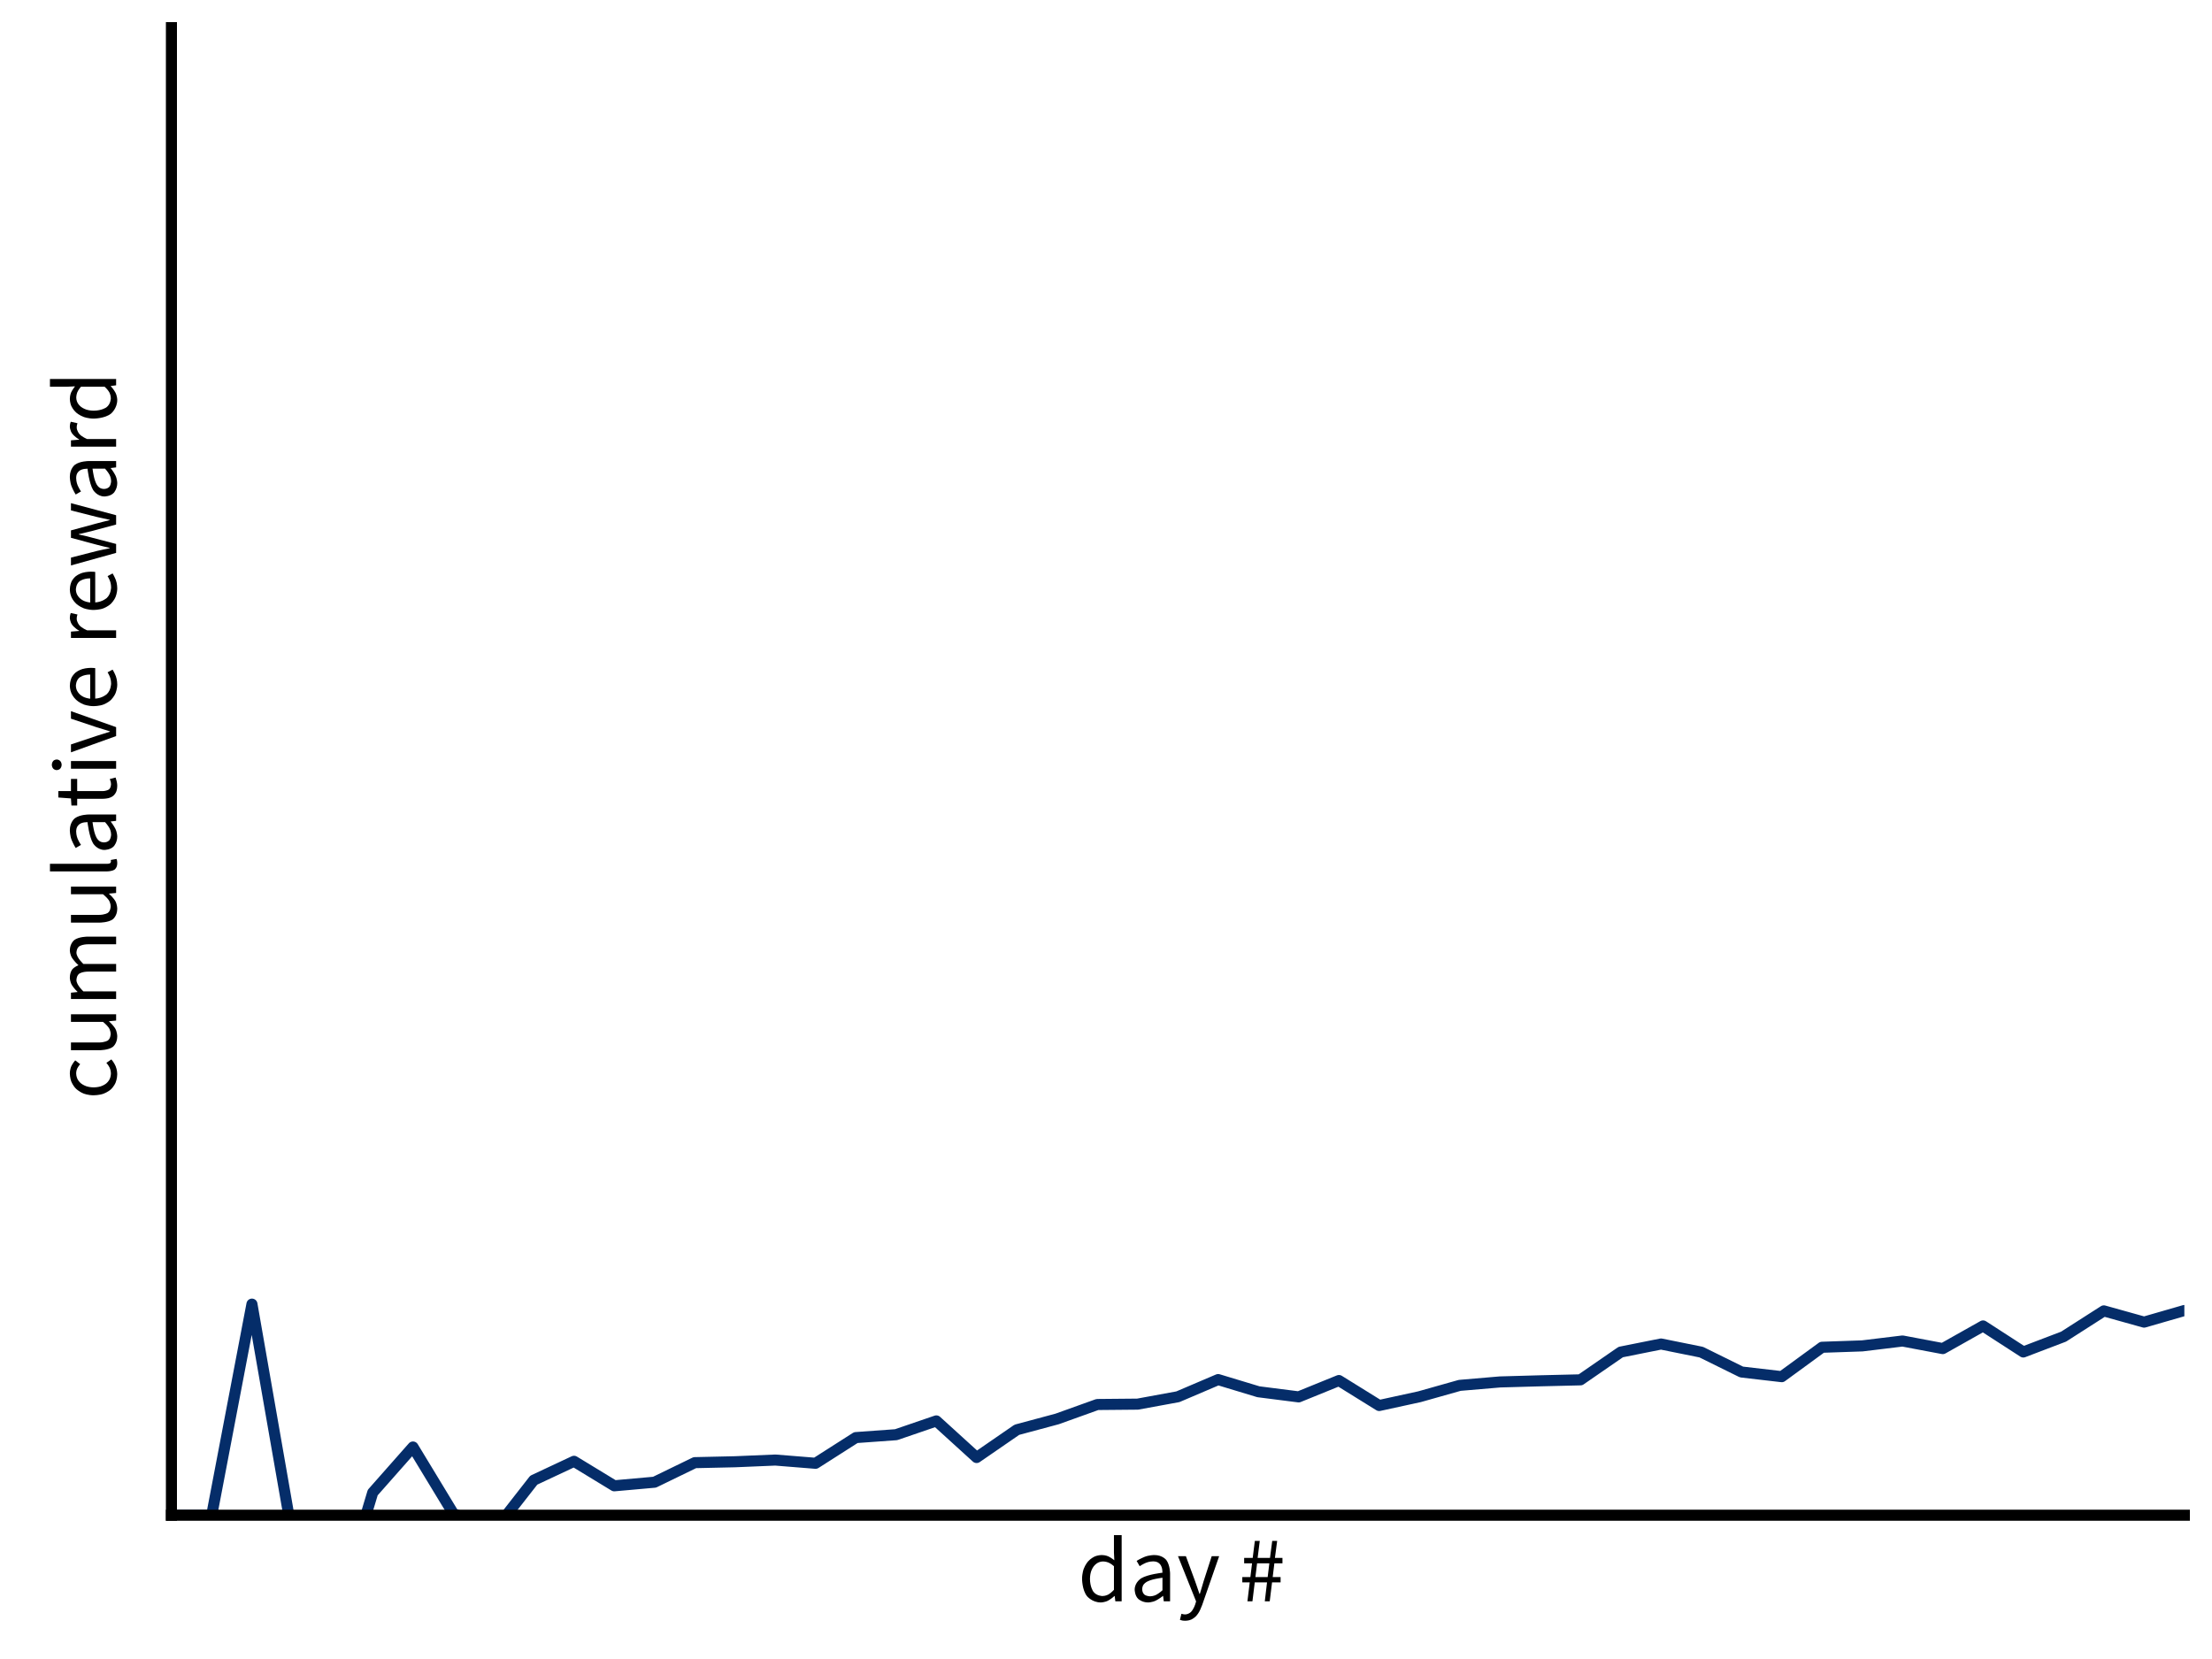
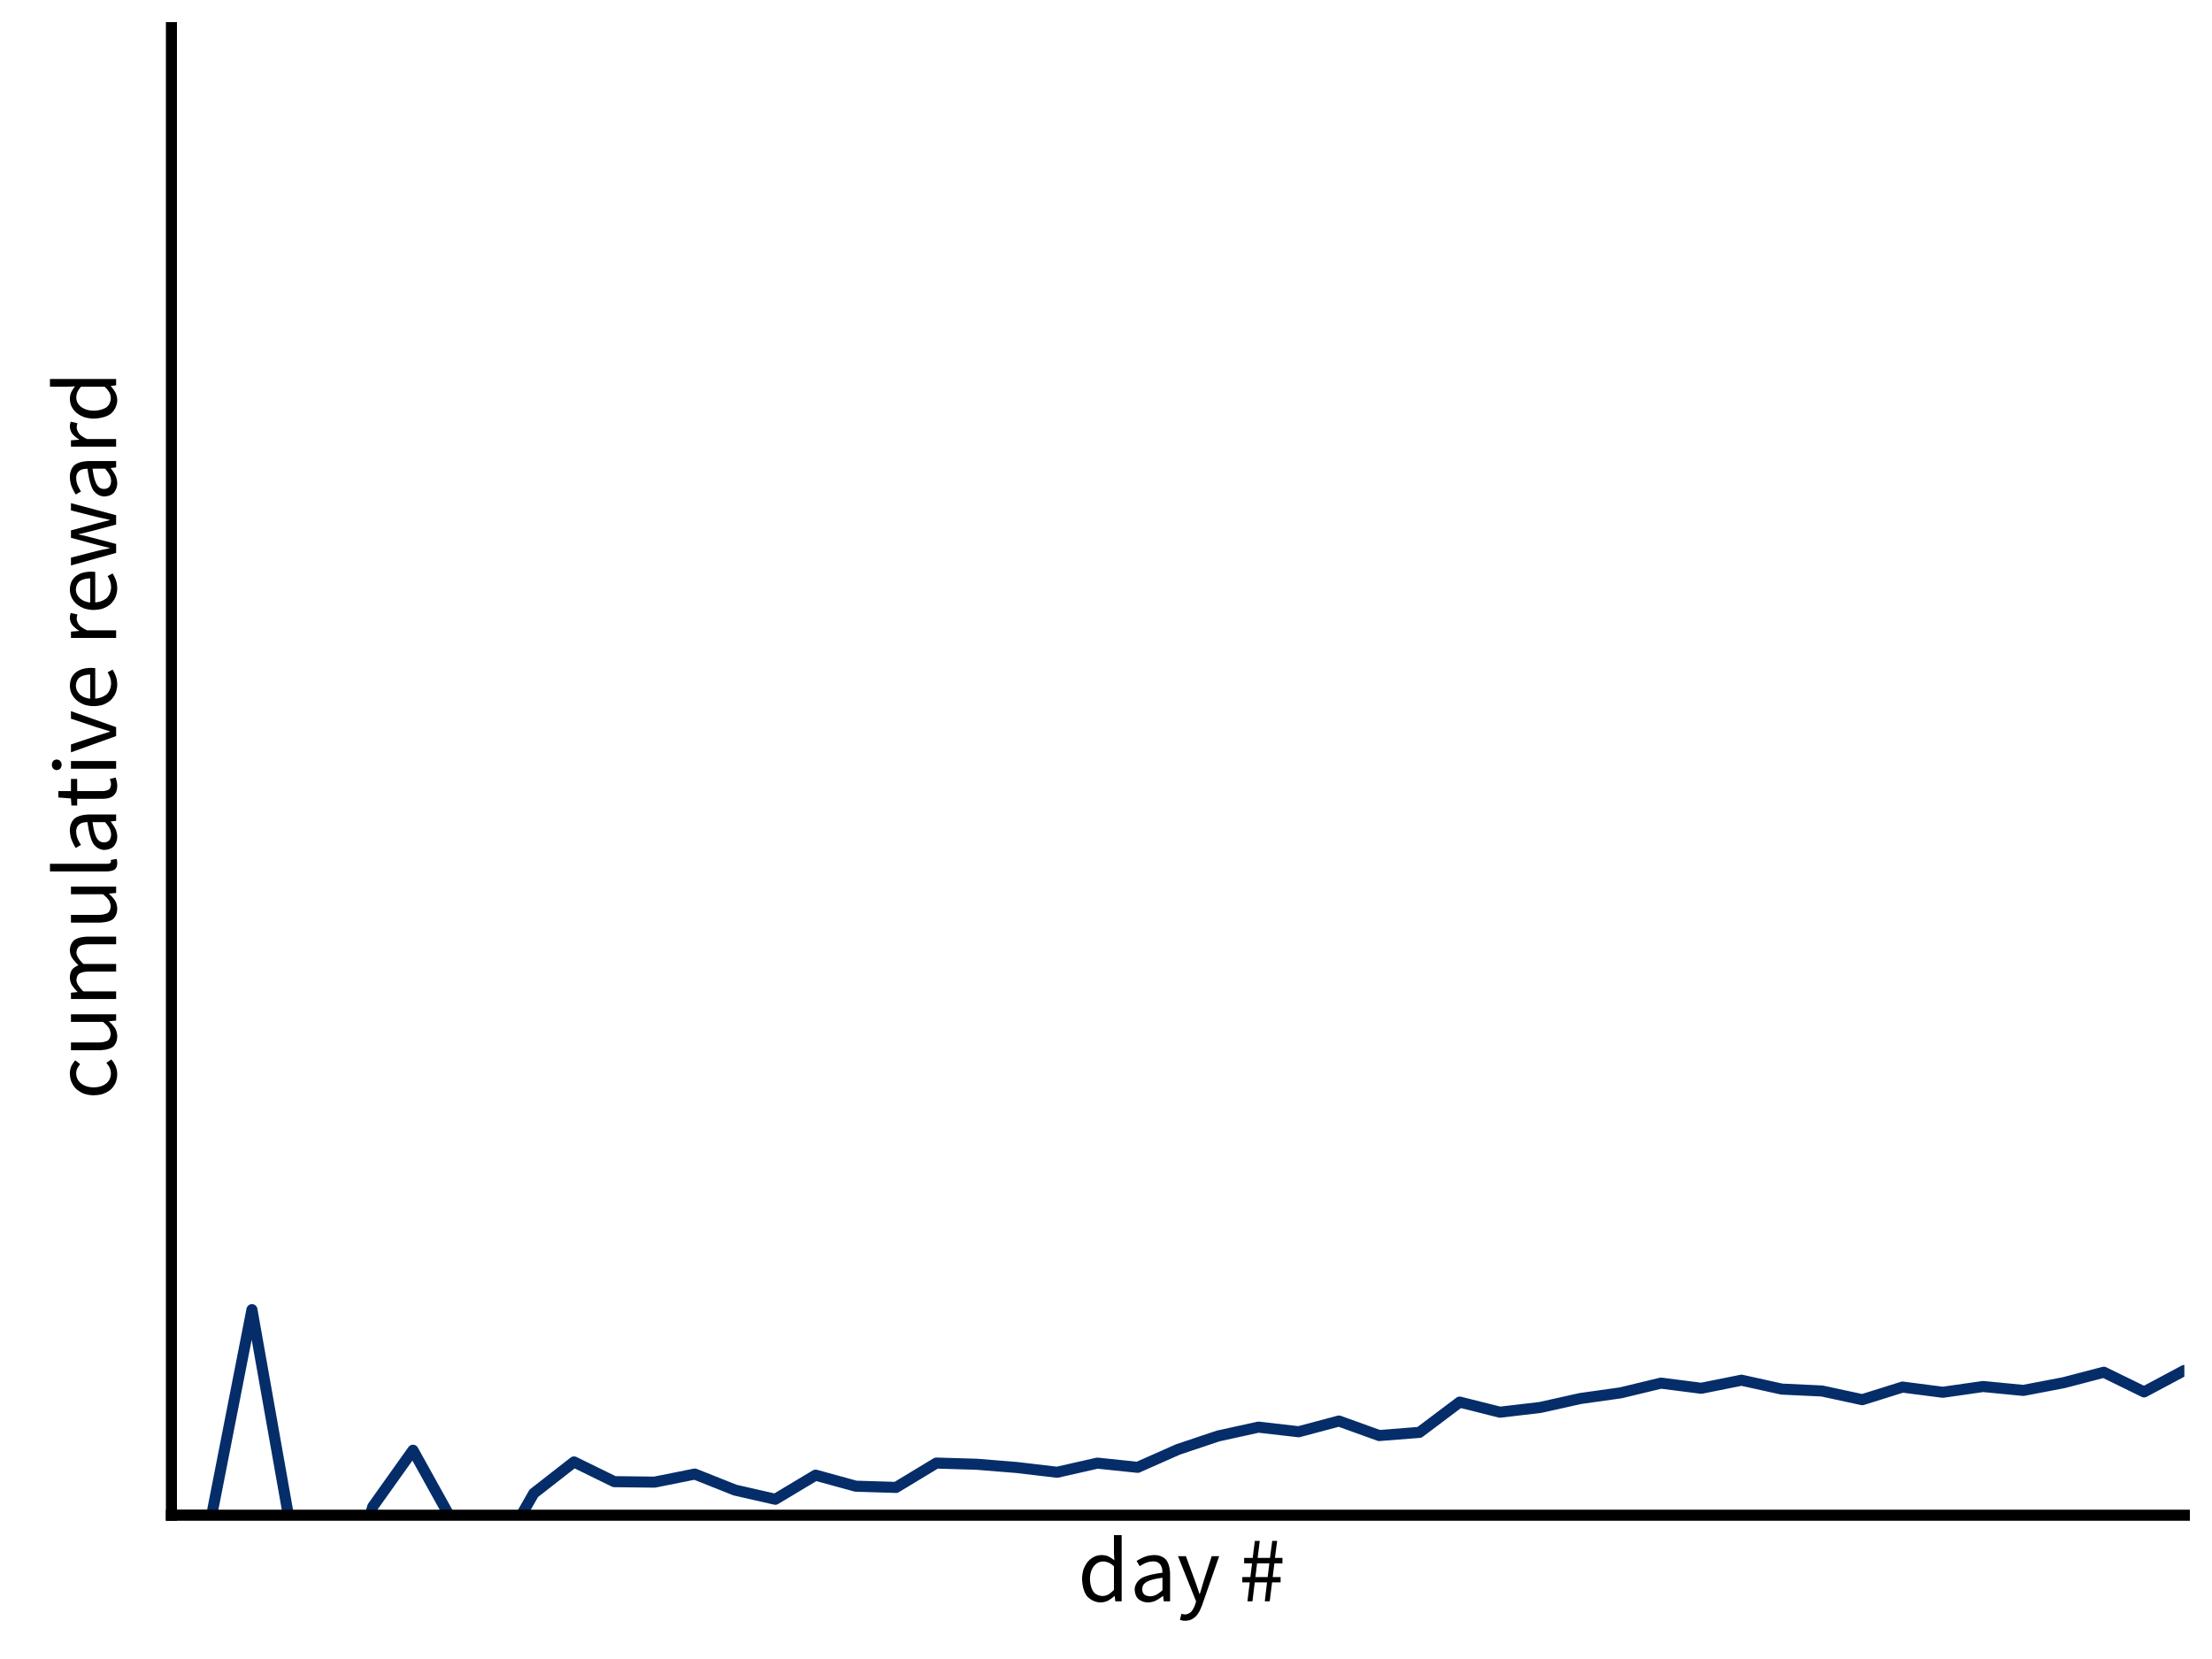
<svg xmlns="http://www.w3.org/2000/svg" height="600" stroke-opacity="1" viewBox="0.0 0.0 800.0 600.0" font-size="1" width="800" stroke="rgb(0,0,0)" version="1.1">
  <defs />
  <g stroke-linejoin="bevel" stroke-opacity="0.0" fill-opacity="0.0" stroke="rgb(0,0,0)" stroke-width="0.0" fill="rgb(0,0,0)" stroke-linecap="butt" stroke-miterlimit="10.0">
    <path d="M 0,0 v 600 h 800 v -600 Z" />
  </g>
  <g stroke-linejoin="round" stroke-opacity="1.0" fill-opacity="0.0" stroke="rgb(5,45,105)" stroke-width="4" fill="rgb(0,0,0)" stroke-linecap="round" stroke-miterlimit="10.0">
    <defs>
      <clipPath id="myClip1">
        <path d="M 62,10 v 538 h 728 v -538 Z" />
      </clipPath>
    </defs>
    <g clip-path="url(#myClip1)">
-       <path d="M 62,548 h 14.56 l 14.56,-76.342 l 14.56,83.379 l 14.56,33.203 l 14.56,-48.431 l 14.56,-16.482 l 14.56,24.008 l 14.56,6.612 l 14.56,-18.623 l 14.56,-6.827 l 14.56,8.864 l 14.56,-1.302 l 14.56,-7.072 l 14.56,-0.326 l 14.56,-0.613 l 14.56,1.17 l 14.56,-9.294 l 14.56,-1.046 l 14.56,-4.987 l 14.56,13.24 l 14.56,-10.034 l 14.56,-3.911 l 14.56,-5.229 l 14.56,-0.132 l 14.56,-2.671 l 14.56,-6.211 l 14.56,4.404 l 14.56,1.856 l 14.56,-5.918 l 14.56,9.036 l 14.56,-3.171 l 14.56,-4.11 l 14.56,-1.243 l 14.56,-0.409 l 14.56,-0.352 l 14.56,-10.047 l 14.56,-2.911 l 14.56,2.94 l 14.56,7.185 l 14.56,1.689 l 14.56,-10.634 l 14.56,-0.5 l 14.56,-1.767 l 14.56,2.747 l 14.56,-8.194 l 14.56,9.418 l 14.56,-5.547 l 14.56,-9.318 l 14.56,4.065 l 14.56,-4.199 " />
+       <path d="M 62,548 h 14.56 l 14.56,-74.341 l 14.56,82.171 l 14.56,39.433 l 14.56,-50.322 l 14.56,-20.444 l 14.56,26.238 l 14.56,14.878 l 14.56,-25.52 l 14.56,-11.368 l 14.56,7.139 l 14.56,0.17 l 14.56,-2.916 l 14.56,5.792 l 14.56,3.32 l 14.56,-8.721 l 14.56,3.995 l 14.56,0.439 l 14.56,-8.804 l 14.56,0.428 l 14.56,1.178 l 14.56,1.716 l 14.56,-3.301 l 14.56,1.52 l 14.56,-6.451 l 14.56,-4.888 l 14.56,-3.198 l 14.56,1.668 l 14.56,-3.879 l 14.56,5.251 l 14.56,-1.143 l 14.56,-10.954 l 14.56,3.65 l 14.56,-1.706 l 14.56,-3.244 l 14.56,-2.047 l 14.56,-3.51 l 14.56,1.859 l 14.56,-2.919 l 14.56,3.215 l 14.56,0.689 l 14.56,3.142 l 14.56,-4.559 l 14.56,1.88 l 14.56,-2.085 l 14.56,1.41 l 14.56,-2.784 l 14.56,-3.793 l 14.56,7.12 l 14.56,-7.769 " />
    </g>
  </g>
  <g stroke-linejoin="bevel" stroke-opacity="0.0" fill-opacity="1.0" stroke="rgb(0,0,0)" stroke-width="0.0" fill="rgb(0,0,0)" stroke-linecap="butt" stroke-miterlimit="10.0">
    <path d="M 42,397.672 ZM 33.865,396.126 c -2.05,0 -3.647,-0.639 -3.647 -0.639c -1.597,-0.639 -2.706,-1.714 -2.706 -1.714c -1.109,-1.076 -1.681,-2.504 -1.681 -2.504c -0.571,-1.429 -0.571,-3.008 -0.571 -3.008c -0,-1.613 0.588,-2.773 0.588 -2.773c 0.588,-1.16 1.361,-2 1.361 -2l 1.782,1.378 c -0.639,0.74 -1.042,1.529 -1.042 1.529c -0.403,0.79 -0.403,1.765 -0.403 1.765c 0,1.109 0.454,2.05 0.454 2.05c 0.454,0.941 1.294,1.613 1.294 1.613c 0.84,0.672 2,1.059 2 1.059c 1.16,0.387 2.571,0.387 2.571 0.387c 1.412,-0 2.555,-0.37 2.555 -0.37c 1.143,-0.37 1.966,-1.025 1.966 -1.025c 0.824,-0.655 1.277,-1.597 1.277 -1.597c 0.454,-0.941 0.454,-2.05 0.454 -2.05c -0,-1.177 -0.487,-2.135 -0.487 -2.135c -0.487,-0.958 -1.16,-1.698 -1.16 -1.698l 1.815,-1.244 c 0.975,1.109 1.546,2.471 1.546 2.471c 0.571,1.361 0.571,2.84 0.571 2.84c 0,1.613 -0.571,3.025 -0.571 3.025c -0.571,1.412 -1.664,2.437 -1.664 2.437c -1.092,1.025 -2.689,1.613 -2.689 1.613c -1.597,0.588 -3.613,0.588 -3.613 0.588ZM 42,382.344 ZM 25.664,379.824 l -0,-2.79 l 9.983,-0 c 2.319,-0 3.345,-0.723 3.345 -0.723c 1.025,-0.723 1.025,-2.336 1.025 -2.336c -0,-1.277 -0.655,-2.252 -0.655 -2.252c -0.655,-0.975 -2.101,-2.151 -2.101 -2.151l -11.597,0 l -0,-2.756 l 16.336,-0 l 0,2.286 l -2.555,0.235 l 0,0.101 c 1.345,1.143 2.151,2.403 2.151 2.403c 0.807,1.26 0.807,2.975 0.807 2.975c 0,2.622 -1.613,3.815 -1.613 3.815c -1.613,1.193 -4.773,1.193 -4.773 1.193l -10.353,0 ZM 42,364.059 ZM 25.664,361.303 l -0,-2.286 l 2.353,-0.235 l -0,-0.101 c -1.177,-1.076 -1.966,-2.336 -1.966 -2.336c -0.79,-1.26 -0.79,-2.74 -0.79 -2.74c -0,-1.882 0.824,-2.941 0.824 -2.941c 0.824,-1.059 2.303,-1.563 2.303 -1.563c -1.412,-1.277 -2.269,-2.571 -2.269 -2.571c -0.857,-1.294 -0.857,-2.807 -0.857 -2.807c -0,-2.521 1.613,-3.748 1.613 -3.748c 1.613,-1.227 4.773,-1.227 4.773 -1.227l 10.353,-0 l 0,2.756 l -9.983,0 c -2.319,0 -3.345,0.74 -3.345 0.74c -1.025,0.74 -1.025,2.286 -1.025 2.286c 0,1.849 2.521,4.101 2.521 4.101l 11.832,-0 l 0,2.756 l -9.983,0 c -2.319,0 -3.345,0.74 -3.345 0.74c -1.025,0.74 -1.025,2.319 -1.025 2.319c 0,1.849 2.521,4.101 2.521 4.101l 11.832,-0 l 0,2.756 l -16.336,0 ZM 42,336.193 ZM 25.664,333.672 l -0,-2.79 l 9.983,-0 c 2.319,-0 3.345,-0.723 3.345 -0.723c 1.025,-0.723 1.025,-2.336 1.025 -2.336c -0,-1.277 -0.655,-2.252 -0.655 -2.252c -0.655,-0.975 -2.101,-2.151 -2.101 -2.151l -11.597,0 l -0,-2.756 l 16.336,-0 l 0,2.286 l -2.555,0.235 l 0,0.101 c 1.345,1.143 2.151,2.403 2.151 2.403c 0.807,1.26 0.807,2.975 0.807 2.975c 0,2.622 -1.613,3.815 -1.613 3.815c -1.613,1.193 -4.773,1.193 -4.773 1.193l -10.353,0 ZM 42,317.908 ZM 18.067,315.151 l -0,-2.756 l 20.84,-0 c 0.672,-0 0.941,-0.235 0.941 -0.235c 0.269,-0.235 0.269,-0.538 0.269 -0.538l -0,-0.252 c 0,0 -0.067,-0.353 -0.067 -0.353l 2.084,-0.37 c 0.135,0.269 0.202,0.639 0.202 0.639c 0.067,0.37 0.067,0.941 0.067 0.941c 0,1.58 -0.941,2.252 -0.941 2.252c -0.941,0.672 -2.756,0.672 -2.756 0.672l -20.639,0 ZM 42,309.336 ZM 37.765,307.387 c -2.689,0 -4.118,-2.403 -4.118 -2.403c -1.429,-2.403 -2,-7.647 -2 -7.647c -0.773,0 -1.513,0.151 -1.513 0.151c -0.74,0.151 -1.311,0.538 -1.311 0.538c -0.571,0.387 -0.924,1.025 -0.924 1.025c -0.353,0.639 -0.353,1.647 -0.353 1.647c 0,1.445 0.538,2.672 0.538 2.672c 0.538,1.227 1.21,2.202 1.21 2.202l -1.916,1.109 c -0.74,-1.143 -1.429,-2.79 -1.429 -2.79c -0.689,-1.647 -0.689,-3.63 -0.689 -3.63c -0,-2.992 1.832,-4.336 1.832 -4.336c 1.832,-1.345 4.891,-1.345 4.891 -1.345l 10.017,-0 l 0,2.286 l -1.95,0.235 l 0,0.067 c 0.975,1.177 1.664,2.538 1.664 2.538c 0.689,1.361 0.689,2.874 0.689 2.874c 0,2.084 -1.21,3.445 -1.21 3.445c -1.21,1.361 -3.429,1.361 -3.429 1.361ZM 37.765,307.387 ZM 37.563,304.664 c 1.412,-0 2.017,-0.824 2.017 -0.824c 0.605,-0.824 0.605,-2.034 0.605 -2.034c -0,-1.177 -0.555,-2.235 -0.555 -2.235c -0.555,-1.059 -1.63,-2.235 -1.63 -2.235l -4.538,0 c 0.269,2.05 0.639,3.462 0.639 3.462c 0.37,1.412 0.874,2.269 0.874 2.269c 0.504,0.857 1.16,1.227 1.16 1.227c 0.655,0.37 1.429,0.37 1.429 0.37ZM 42,292.126 ZM 27.916,288.899 l 0,2.42 l -2.084,0 l -0.168,-2.555 l -4.571,-0.336 l -0,-2.319 l 4.571,-0 l -0,-4.403 l 2.252,-0 l 0,4.403 l 9.076,-0 c 1.513,-0 2.336,-0.555 2.336 -0.555c 0.824,-0.555 0.824,-1.966 0.824 -1.966c -0,-0.437 -0.135,-0.941 -0.135 -0.941c -0.135,-0.504 -0.302,-0.908 -0.302 -0.908l 2.084,-0.538 c 0.235,0.672 0.42,1.462 0.42 1.462c 0.185,0.79 0.185,1.563 0.185 1.563c 0,1.311 -0.403,2.202 -0.403 2.202c -0.403,0.891 -1.109,1.445 -1.109 1.445c -0.706,0.555 -1.714,0.79 -1.714 0.79c -1.008,0.235 -2.219,0.235 -2.219 0.235l -9.042,0 ZM 42,280.765 ZM 22.302,276.597 c 0,0.807 -0.504,1.361 -0.504 1.361c -0.504,0.555 -1.277,0.555 -1.277 0.555c -0.807,0 -1.294,-0.555 -1.294 -0.555c -0.487,-0.555 -0.487,-1.361 -0.487 -1.361c -0,-0.807 0.487,-1.361 0.487 -1.361c 0.487,-0.555 1.294,-0.555 1.294 -0.555c 0.773,-0 1.277,0.555 1.277 0.555c 0.504,0.555 0.504,1.361 0.504 1.361ZM 22.302,276.597 ZM 25.664,278.008 l -0,-2.756 l 16.336,-0 l 0,2.756 l -16.336,0 ZM 42,272.496 ZM 25.664,272.092 l -0,-2.857 l 9.277,-3.092 c 1.21,-0.37 2.42,-0.756 2.42 -0.756c 1.21,-0.387 2.387,-0.756 2.387 -0.756l -0,-0.135 c -1.177,-0.37 -2.387,-0.74 -2.387 -0.74l -2.42,-0.74 l -9.277,-3.092 l -0,-2.723 l 16.336,5.782 l 0,3.227 ZM 42,256.933 ZM 33.865,255.387 c -2.017,0 -3.613,-0.622 -3.613 -0.622c -1.597,-0.622 -2.706,-1.647 -2.706 -1.647c -1.109,-1.025 -1.698,-2.336 -1.698 -2.336c -0.588,-1.311 -0.588,-2.723 -0.588 -2.723c -0,-1.546 0.538,-2.773 0.538 -2.773c 0.538,-1.227 1.546,-2.05 1.546 -2.05c 1.008,-0.824 2.42,-1.26 2.42 -1.26c 1.412,-0.437 3.16,-0.437 3.16 -0.437c 0.908,-0 1.513,0.101 1.513 0.101l 0,11.025 c 2.655,-0.168 4.202,-1.63 4.202 -1.63c 1.546,-1.462 1.546,-3.815 1.546 -3.815c -0,-1.177 -0.353,-2.168 -0.353 -2.168c -0.353,-0.992 -0.924,-1.899 -0.924 -1.899l 1.815,-0.975 c 0.672,1.076 1.177,2.387 1.177 2.387c 0.504,1.311 0.504,2.992 0.504 2.992c 0,1.647 -0.588,3.076 -0.588 3.076c -0.588,1.429 -1.681,2.487 -1.681 2.487c -1.092,1.059 -2.672,1.664 -2.672 1.664c -1.58,0.605 -3.597,0.605 -3.597 0.605ZM 33.865,255.387 ZM 32.622,243.958 c -2.521,0 -3.849,1.059 -3.849 1.059c -1.328,1.059 -1.328,2.975 -1.328 2.975c 0,0.874 0.353,1.664 0.353 1.664c 0.353,0.79 1.008,1.429 1.008 1.429c 0.655,0.639 1.613,1.059 1.613 1.059c 0.958,0.42 2.202,0.555 2.202 0.555l -0,-8.739 ZM 42,233.471 ZM 25.664,230.714 l -0,-2.286 l 2.958,-0.235 l -0,-0.101 c -1.546,-0.84 -2.454,-2.034 -2.454 -2.034c -0.908,-1.193 -0.908,-2.605 -0.908 -2.605c -0,-0.975 0.336,-1.748 0.336 -1.748l 2.42,0.538 c -0.135,0.403 -0.202,0.74 -0.202 0.74c -0.067,0.336 -0.067,0.84 -0.067 0.84c 0,1.042 0.84,2.168 0.84 2.168c 0.84,1.126 2.924,1.966 2.924 1.966l 10.487,-0 l 0,2.756 l -16.336,0 ZM 42,222.143 ZM 33.865,220.597 c -2.017,0 -3.613,-0.622 -3.613 -0.622c -1.597,-0.622 -2.706,-1.647 -2.706 -1.647c -1.109,-1.025 -1.698,-2.336 -1.698 -2.336c -0.588,-1.311 -0.588,-2.723 -0.588 -2.723c -0,-1.546 0.538,-2.773 0.538 -2.773c 0.538,-1.227 1.546,-2.05 1.546 -2.05c 1.008,-0.824 2.42,-1.26 2.42 -1.26c 1.412,-0.437 3.16,-0.437 3.16 -0.437c 0.908,-0 1.513,0.101 1.513 0.101l 0,11.025 c 2.655,-0.168 4.202,-1.63 4.202 -1.63c 1.546,-1.462 1.546,-3.815 1.546 -3.815c -0,-1.177 -0.353,-2.168 -0.353 -2.168c -0.353,-0.992 -0.924,-1.899 -0.924 -1.899l 1.815,-0.975 c 0.672,1.076 1.177,2.387 1.177 2.387c 0.504,1.311 0.504,2.992 0.504 2.992c 0,1.647 -0.588,3.076 -0.588 3.076c -0.588,1.429 -1.681,2.487 -1.681 2.487c -1.092,1.059 -2.672,1.664 -2.672 1.664c -1.58,0.605 -3.597,0.605 -3.597 0.605ZM 33.865,220.597 ZM 32.622,209.168 c -2.521,0 -3.849,1.059 -3.849 1.059c -1.328,1.059 -1.328,2.975 -1.328 2.975c 0,0.874 0.353,1.664 0.353 1.664c 0.353,0.79 1.008,1.429 1.008 1.429c 0.655,0.639 1.613,1.059 1.613 1.059c 0.958,0.42 2.202,0.555 2.202 0.555l -0,-8.739 ZM 42,205.303 ZM 25.664,204.496 l -0,-2.824 l 9.445,-2.42 c 1.177,-0.269 2.286,-0.504 2.286 -0.504c 1.109,-0.235 2.252,-0.471 2.252 -0.471l -0,-0.135 c -1.143,-0.269 -2.269,-0.538 -2.269 -0.538c -1.126,-0.269 -2.269,-0.571 -2.269 -0.571l -9.445,-2.521 l -0,-2.689 l 9.445,-2.555 c 1.177,-0.302 2.286,-0.588 2.286 -0.588c 1.109,-0.286 2.252,-0.555 2.252 -0.555l -0,-0.135 c -1.143,-0.269 -2.252,-0.504 -2.252 -0.504c -1.109,-0.235 -2.286,-0.504 -2.286 -0.504l -9.445,-2.387 l -0,-2.622 l 16.336,4.37 l 0,3.361 l -8.773,2.353 c -1.177,0.302 -2.319,0.555 -2.319 0.555c -1.143,0.252 -2.387,0.555 -2.387 0.555l 0,0.135 c 1.244,0.269 2.403,0.538 2.403 0.538c 1.16,0.269 2.336,0.605 2.336 0.605l 8.739,2.286 l 0,3.227 ZM 42,181.504 ZM 37.765,179.555 c -2.689,0 -4.118,-2.403 -4.118 -2.403c -1.429,-2.403 -2,-7.647 -2 -7.647c -0.773,0 -1.513,0.151 -1.513 0.151c -0.74,0.151 -1.311,0.538 -1.311 0.538c -0.571,0.387 -0.924,1.025 -0.924 1.025c -0.353,0.639 -0.353,1.647 -0.353 1.647c 0,1.445 0.538,2.672 0.538 2.672c 0.538,1.227 1.21,2.202 1.21 2.202l -1.916,1.109 c -0.74,-1.143 -1.429,-2.79 -1.429 -2.79c -0.689,-1.647 -0.689,-3.63 -0.689 -3.63c -0,-2.992 1.832,-4.336 1.832 -4.336c 1.832,-1.345 4.891,-1.345 4.891 -1.345l 10.017,-0 l 0,2.286 l -1.95,0.235 l 0,0.067 c 0.975,1.177 1.664,2.538 1.664 2.538c 0.689,1.361 0.689,2.874 0.689 2.874c 0,2.084 -1.21,3.445 -1.21 3.445c -1.21,1.361 -3.429,1.361 -3.429 1.361ZM 37.765,179.555 ZM 37.563,176.832 c 1.412,-0 2.017,-0.824 2.017 -0.824c 0.605,-0.824 0.605,-2.034 0.605 -2.034c -0,-1.177 -0.555,-2.235 -0.555 -2.235c -0.555,-1.059 -1.63,-2.235 -1.63 -2.235l -4.538,0 c 0.269,2.05 0.639,3.462 0.639 3.462c 0.37,1.412 0.874,2.269 0.874 2.269c 0.504,0.857 1.16,1.227 1.16 1.227c 0.655,0.37 1.429,0.37 1.429 0.37ZM 42,164.294 ZM 25.664,161.538 l -0,-2.286 l 2.958,-0.235 l -0,-0.101 c -1.546,-0.84 -2.454,-2.034 -2.454 -2.034c -0.908,-1.193 -0.908,-2.605 -0.908 -2.605c -0,-0.975 0.336,-1.748 0.336 -1.748l 2.42,0.538 c -0.135,0.403 -0.202,0.74 -0.202 0.74c -0.067,0.336 -0.067,0.84 -0.067 0.84c 0,1.042 0.84,2.168 0.84 2.168c 0.84,1.126 2.924,1.966 2.924 1.966l 10.487,-0 l 0,2.756 l -16.336,0 ZM 42,152.966 ZM 33.865,151.387 c -1.983,0 -3.58,-0.588 -3.58 -0.588c -1.597,-0.588 -2.706,-1.563 -2.706 -1.563c -1.109,-0.975 -1.714,-2.252 -1.714 -2.252c -0.605,-1.277 -0.605,-2.689 -0.605 -2.689c -0,-1.412 0.504,-2.454 0.504 -2.454c 0.504,-1.042 1.378,-2.118 1.378 -2.118l -2.79,0.135 l -6.286,0 l -0,-2.79 l 23.933,-0 l 0,2.286 l -1.916,0.235 l 0,0.101 c 0.941,0.975 1.63,2.235 1.63 2.235c 0.689,1.26 0.689,2.706 0.689 2.706c 0,3.092 -2.219,4.924 -2.219 4.924c -2.219,1.832 -6.319,1.832 -6.319 1.832ZM 33.865,151.387 ZM 33.832,148.529 c 2.958,-0 4.605,-1.177 4.605 -1.177c 1.647,-1.177 1.647,-3.328 1.647 -3.328c -0,-1.143 -0.555,-2.151 -0.555 -2.151c -0.555,-1.008 -1.698,-2.017 -1.698 -2.017l -8.538,0 c -0.941,1.042 -1.328,2 -1.328 2c -0.387,0.958 -0.387,1.966 -0.387 1.966c 0,0.975 0.454,1.832 0.454 1.832c 0.454,0.857 1.277,1.496 1.277 1.496c 0.824,0.639 1.966,1.008 1.966 1.008c 1.143,0.37 2.555,0.37 2.555 0.37Z" />
  </g>
  <g stroke-linejoin="miter" stroke-opacity="1.0" fill-opacity="0.0" stroke="rgb(0,0,0)" stroke-width="4" fill="rgb(0,0,0)" stroke-linecap="square" stroke-miterlimit="10.0">
    <path d="M 62,548 v -538 " />
  </g>
  <g stroke-linejoin="miter" stroke-opacity="1.0" fill-opacity="0.0" stroke="rgb(0,0,0)" stroke-width="4" fill="rgb(0,0,0)" stroke-linecap="square" stroke-miterlimit="10.0">
    <path d="M 62,548 h 728 " />
  </g>
  <g stroke-linejoin="bevel" stroke-opacity="0.0" fill-opacity="1.0" stroke="rgb(0,0,0)" stroke-width="0.0" fill="rgb(0,0,0)" stroke-linecap="butt" stroke-miterlimit="10.0">
    <path d="M 389.765,579.143 ZM 391.344,571.008 c 0,-1.983 0.588,-3.58 0.588 -3.58c 0.588,-1.597 1.563,-2.706 1.563 -2.706c 0.975,-1.109 2.252,-1.714 2.252 -1.714c 1.277,-0.605 2.689,-0.605 2.689 -0.605c 1.412,0 2.454,0.504 2.454 0.504c 1.042,0.504 2.118,1.378 2.118 1.378l -0.135,-2.79 v -6.286 h 2.79 v 23.933 h -2.286 l -0.235,-1.916 h -0.101 c -0.975,0.941 -2.235,1.63 -2.235 1.63c -1.26,0.689 -2.706,0.689 -2.706 0.689c -3.092,-0 -4.924,-2.219 -4.924 -2.219c -1.832,-2.219 -1.832,-6.319 -1.832 -6.319ZM 391.344,571.008 ZM 394.202,570.975 c 0,2.958 1.177,4.605 1.177 4.605c 1.177,1.647 3.328,1.647 3.328 1.647c 1.143,0 2.151,-0.555 2.151 -0.555c 1.008,-0.555 2.017,-1.698 2.017 -1.698v -8.538 c -1.042,-0.941 -2,-1.328 -2 -1.328c -0.958,-0.387 -1.966,-0.387 -1.966 -0.387c -0.975,-0 -1.832,0.454 -1.832 0.454c -0.857,0.454 -1.496,1.277 -1.496 1.277c -0.639,0.824 -1.008,1.966 -1.008 1.966c -0.37,1.143 -0.37,2.555 -0.37 2.555ZM 408.42,579.143 ZM 410.37,574.908 c 0,-2.689 2.403,-4.118 2.403 -4.118c 2.403,-1.429 7.647,-2 7.647 -2c 0,-0.773 -0.151,-1.513 -0.151 -1.513c -0.151,-0.74 -0.538,-1.311 -0.538 -1.311c -0.387,-0.571 -1.025,-0.924 -1.025 -0.924c -0.639,-0.353 -1.647,-0.353 -1.647 -0.353c -1.445,-0 -2.672,0.538 -2.672 0.538c -1.227,0.538 -2.202,1.21 -2.202 1.21l -1.109,-1.916 c 1.143,-0.74 2.79,-1.429 2.79 -1.429c 1.647,-0.689 3.63,-0.689 3.63 -0.689c 2.992,0 4.336,1.832 4.336 1.832c 1.345,1.832 1.345,4.891 1.345 4.891v 10.017 h -2.286 l -0.235,-1.95 h -0.067 c -1.177,0.975 -2.538,1.664 -2.538 1.664c -1.361,0.689 -2.874,0.689 -2.874 0.689c -2.084,-0 -3.445,-1.21 -3.445 -1.21c -1.361,-1.21 -1.361,-3.429 -1.361 -3.429ZM 410.37,574.908 ZM 413.092,574.706 c 0,1.412 0.824,2.017 0.824 2.017c 0.824,0.605 2.034,0.605 2.034 0.605c 1.177,0 2.235,-0.555 2.235 -0.555c 1.059,-0.555 2.235,-1.63 2.235 -1.63v -4.538 c -2.05,0.269 -3.462,0.639 -3.462 0.639c -1.412,0.37 -2.269,0.874 -2.269 0.874c -0.857,0.504 -1.227,1.16 -1.227 1.16c -0.37,0.655 -0.37,1.429 -0.37 1.429ZM 425.63,579.143 ZM 427.277,583.647 l 0.605,0.151 c 0,0 0.639,0.084 0.639 0.084c 1.412,0 2.303,-0.992 2.303 -0.992c 0.891,-0.992 1.395,-2.504 1.395 -2.504l 0.37,-1.21 l -6.555,-16.37 h 2.857 l 3.328,9.042 c 0.37,1.076 0.79,2.269 0.79 2.269c 0.42,1.193 0.79,2.336 0.79 2.336h 0.135 c 0.37,-1.109 0.706,-2.319 0.706 -2.319c 0.336,-1.21 0.672,-2.286 0.672 -2.286l 2.924,-9.042 h 2.689 l -6.151,17.681 c -0.437,1.21 -0.975,2.252 -0.975 2.252c -0.538,1.042 -1.277,1.798 -1.277 1.798c -0.74,0.756 -1.681,1.193 -1.681 1.193c -0.941,0.437 -2.185,0.437 -2.185 0.437c -0.571,-0 -1.042,-0.084 -1.042 -0.084c -0.471,-0.084 -0.874,-0.252 -0.874 -0.252l 0.538,-2.185 h 0 ZM 448.118,579.143 ZM 451.983,572.286 h -2.689 v -1.916 h 2.924 l 0.605,-4.975 h -2.857 v -1.95 h 3.092 l 0.773,-6.151 h 1.782 l -0.773,6.151 h 4.471 l 0.807,-6.151 h 1.782 l -0.807,6.151 h 2.723 v 1.95 h -2.924 l -0.605,4.975 h 2.857 v 1.916 h -3.092 l -0.84,6.857 h -1.782 l 0.807,-6.857 h -4.437 l -0.84,6.857 h -1.815 ZM 451.983,572.286 ZM 458.471,570.37 l 0.605,-4.975 h -4.437 l -0.605,4.975 h 4.437 Z" />
  </g>
</svg>
